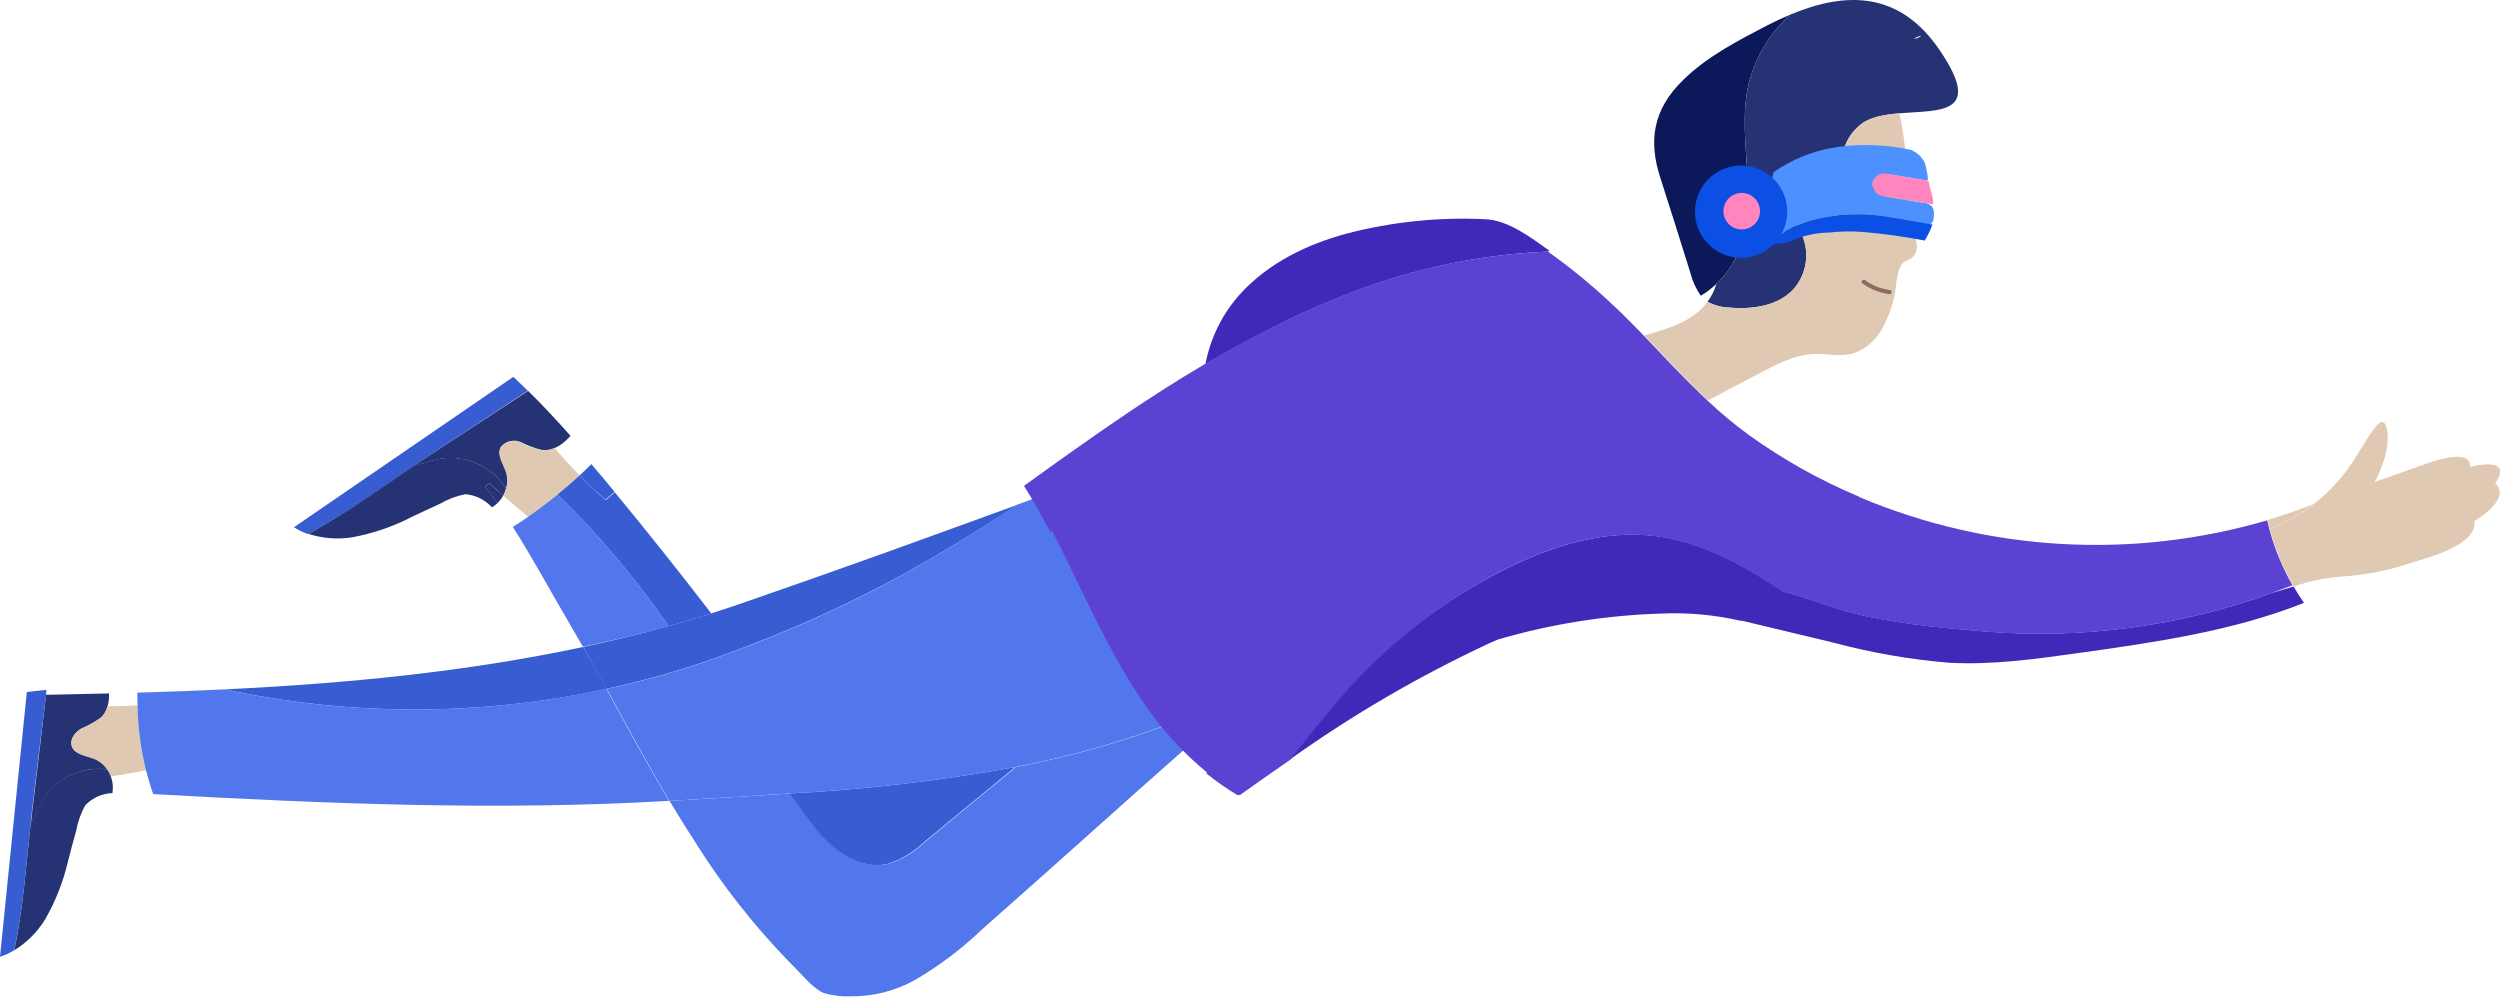
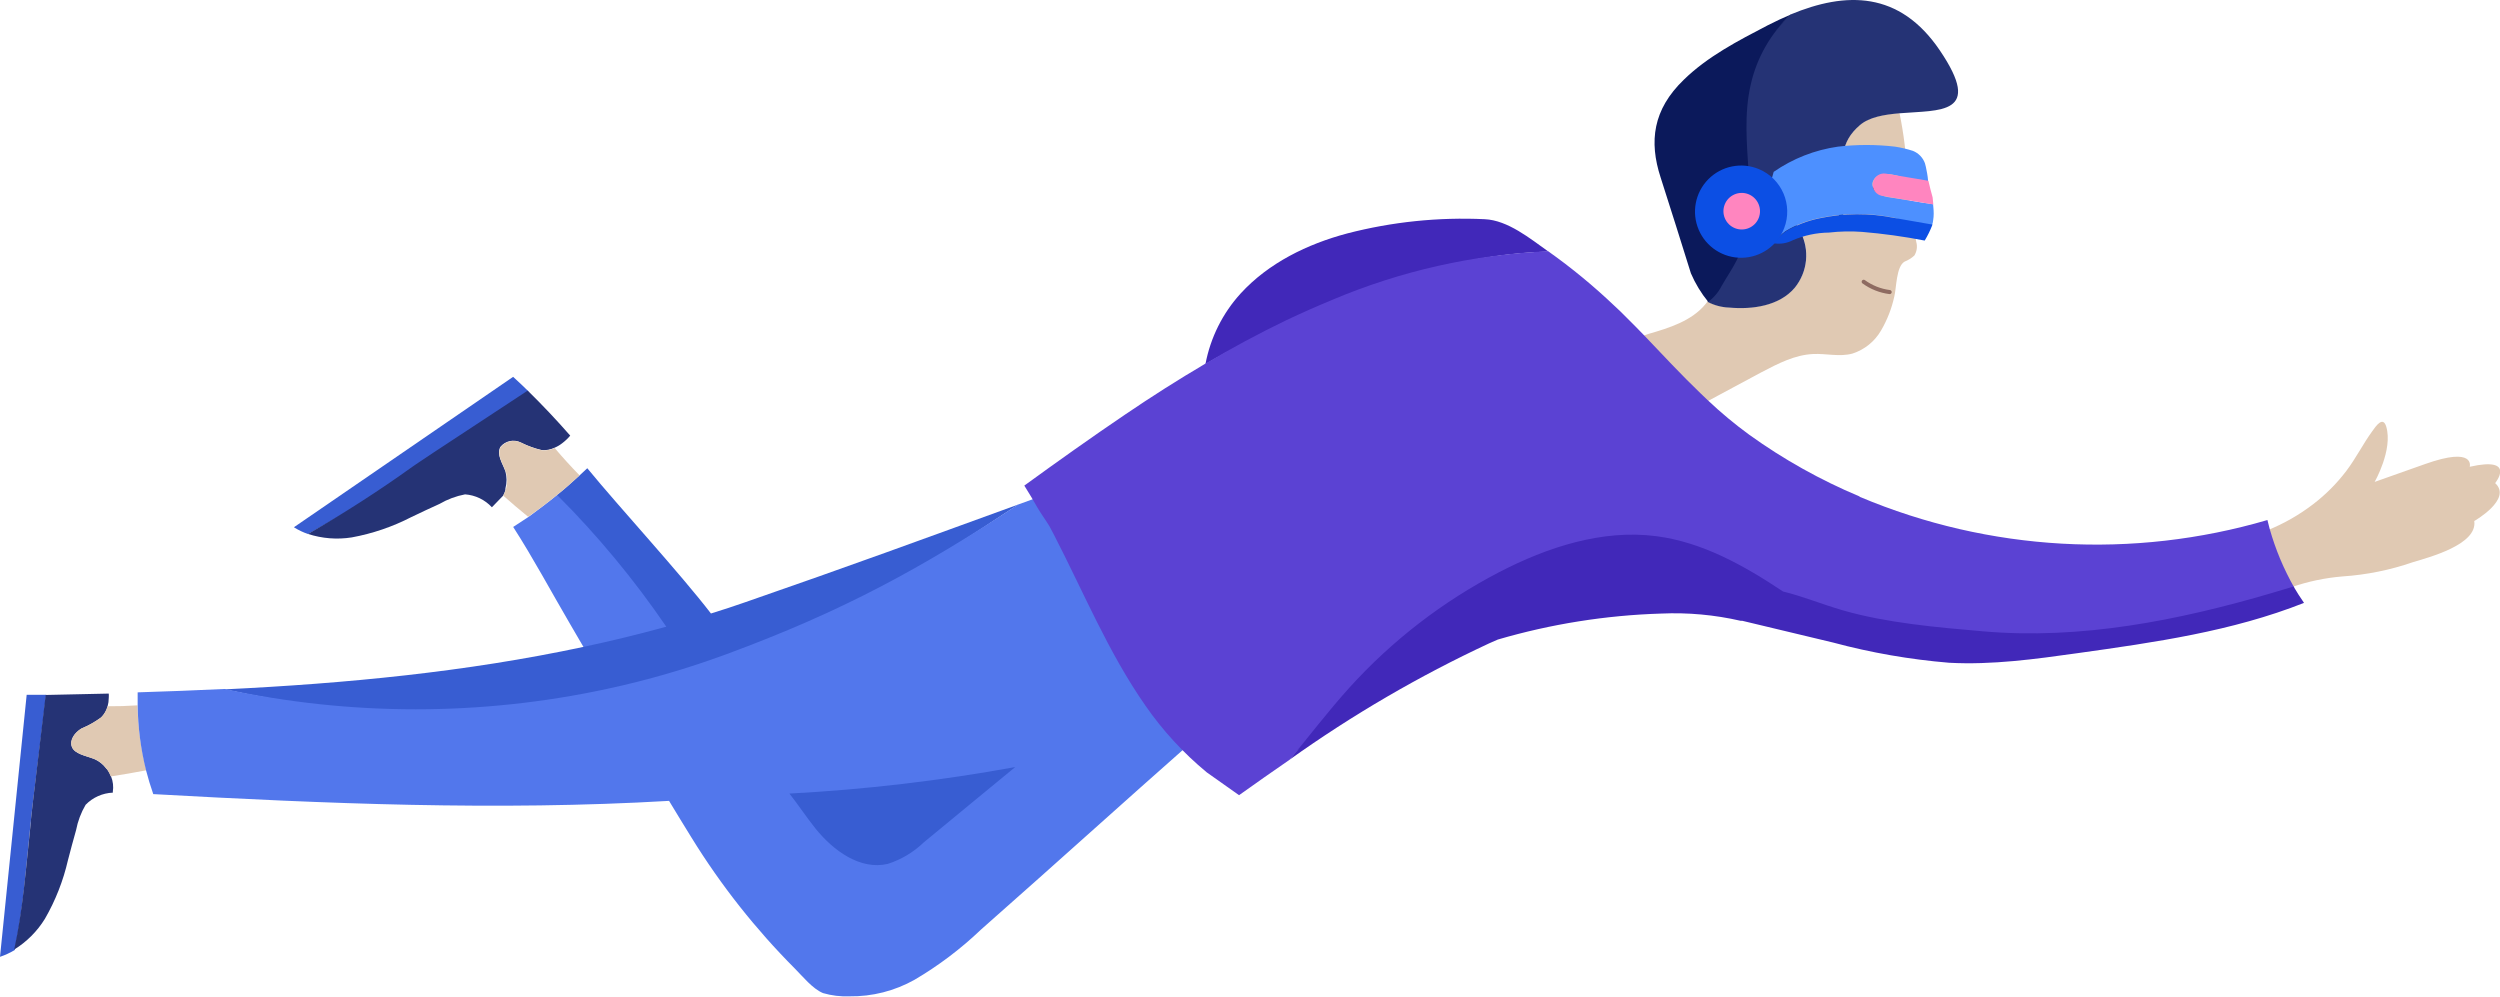
<svg xmlns="http://www.w3.org/2000/svg" viewBox="0 0 325.27 129.67">
  <defs>
-     <style>.cls-1{fill:#385dd2;}.cls-2{fill:#253375;}.cls-3{fill:#e0c9b3;}.cls-4{fill:#5277ec;}.cls-5{fill:#4128b9;}.cls-6{fill:#5b42d3;}.cls-7{fill:#0b195b;}.cls-8{fill:#373737;}.cls-10,.cls-9{fill:none;stroke:#8e6b61;stroke-linecap:round;stroke-linejoin:round;}.cls-9{stroke-width:0.6px;}.cls-10{stroke-width:0.53px;}.cls-11{fill:#4d90ff;}.cls-12{fill:#0c4fe4;}.cls-13{fill:#ff85bf;}</style>
+     <style>.cls-1{fill:#385dd2;}.cls-2{fill:#253375;}.cls-3{fill:#e0c9b3;}.cls-4{fill:#5277ec;}.cls-5{fill:#4128b9;}.cls-6{fill:#5b42d3;}.cls-7{fill:#373737;}.cls-8,.cls-9{fill:none;stroke:#8e6b61;stroke-linecap:round;stroke-linejoin:round;}.cls-8{stroke-width:0.6px;}.cls-9{stroke-width:0.53px;}.cls-10{fill:#0b195b;}.cls-11{fill:#4d90ff;}.cls-12{fill:#0c4fe4;}.cls-13{fill:#ff85bf;}</style>
  </defs>
  <g id="Layer_2" data-name="Layer 2">
    <g id="Ñëîé_1" data-name="Ñëîé 1">
-       <path class="cls-1" d="M6,90.4c0-.22,0-.43.07-.64-.86.08-1.71.17-2.58.28L0,124.49a8.86,8.86,0,0,0,1.85-.85C3,118.23,3.4,112.59,4,107.05c.09-.88.18-1.76.29-2.63Q5.12,97.42,6,90.4Z" />
-       <path class="cls-2" d="M14,91.89a4.52,4.52,0,0,0,.18-1.1,5.42,5.42,0,0,0,0-.57L6,90.4q-.84,7-1.67,14c-.11.87-.2,1.75-.29,2.63a4.88,4.88,0,0,0,.86-1.63,8.65,8.65,0,0,1,3.91-4.35,8.56,8.56,0,0,1,5.18-.94,3.77,3.77,0,0,0-1.73-1.4c-1.05-.4-2.47-.5-2.86-1.55s.4-1.9,1.25-2.4a12.25,12.25,0,0,0,2.55-1.44A3.21,3.21,0,0,0,14,91.89Z" />
-       <path class="cls-1" d="M54.12,60.42l2.22-1.48,12.33-8.11c-.62-.61-1.25-1.21-1.88-1.8L38.24,68.6a8.33,8.33,0,0,0,1.83.88C44.93,66.85,49.52,63.54,54.12,60.42Z" />
+       <path class="cls-1" d="M6,90.4c-.86,0-1.62,0-2.53,0L0,124.49a9.57,9.57,0,0,0,1.92-.89c1.13-5.41,1.48-11,2.07-16.55.09-.88.18-1.76.29-2.63" />
+       <path class="cls-2" d="M14,100.14a5.64,5.64,0,0,1,.45.88,3.81,3.81,0,0,1,.23,2,.45.45,0,0,1,0,.11,5.23,5.23,0,0,0-3.54,1.58A10.35,10.35,0,0,0,9.9,108c-.38,1.3-.71,2.61-1.06,3.92a27.59,27.59,0,0,1-3,7.63,12.23,12.23,0,0,1-4,4C3,118.29,3.41,112.54,4,107.06c0-.06,0-.11,0-.17.08-.82.18-1.65.27-2.47q.84-7,1.67-14l8.21-.18a3.62,3.62,0,0,1,0,.57A4.16,4.16,0,0,1,14,91.9a3.16,3.16,0,0,1-.83,1.44,12.12,12.12,0,0,1-2.56,1.44c-.85.5-1.6,1.48-1.25,2.4s1.81,1.15,2.86,1.55A3.84,3.84,0,0,1,13.83,100" />
+       <path class="cls-1" d="M54.22,60.69l2.31-1.56c4.11-2.7,8.12-5.5,12.23-8.21-.62-.61-1.34-1.3-2-1.89L38.24,68.6a8.41,8.41,0,0,0,1.84.88A164.55,164.55,0,0,0,54.22,60.69Z" />
      <path class="cls-3" d="M13.94,100.13a4,4,0,0,1,.47.89c1.55-.24,3.09-.5,4.63-.8a37.63,37.63,0,0,1-1.15-8.45c-1.29.09-2.6.13-3.9.12a3.21,3.21,0,0,1-.84,1.45,12.25,12.25,0,0,1-2.55,1.44c-.85.5-1.61,1.48-1.25,2.4s1.81,1.15,2.86,1.55A3.77,3.77,0,0,1,13.94,100.13Z" />
-       <path class="cls-2" d="M63.62,62.82c.61.56,1.23,1.12,1.86,1.67a5.3,5.3,0,0,0,.37-.93A8.58,8.58,0,0,0,55.94,60a4.78,4.78,0,0,1-1.82.4c-4.6,3.12-9.19,6.43-14,9.06a12.34,12.34,0,0,0,5.7.45,27.72,27.72,0,0,0,7.74-2.65c1.22-.57,2.44-1.16,3.68-1.71a10.5,10.5,0,0,1,3.31-1.25A5.3,5.3,0,0,1,64,66a3.33,3.33,0,0,0,.71-.52h0c-.51-.71-1-1.42-1.58-2.11Z" />
-       <path class="cls-4" d="M17.89,91.77A37.63,37.63,0,0,0,19,100.22c.26,1,.57,2.08.93,3.1,22.37,1.24,44.77,2.19,67.12.88h0c-.82-1.38-1.63-2.78-2.41-4.18-2-3.44-3.84-6.92-5.74-10.39a117.78,117.78,0,0,1-49.7.06c-3.78.18-7.56.33-11.34.43C17.88,90.68,17.88,91.22,17.89,91.77Z" />
-       <path class="cls-2" d="M72.17,58.29a4.46,4.46,0,0,0,1-.58,7.37,7.37,0,0,0,1.06-1c-1.77-2-3.62-4-5.52-5.85L56.34,58.94l-2.22,1.48a4.78,4.78,0,0,0,1.82-.4,8.58,8.58,0,0,1,9.91,3.54,3.74,3.74,0,0,0,0-2.22c-.37-1.06-1.21-2.21-.66-3.2a2.18,2.18,0,0,1,2.64-.58,12.31,12.31,0,0,0,2.74,1A3.35,3.35,0,0,0,72.17,58.29Z" />
-       <path class="cls-2" d="M14.41,101a4,4,0,0,0-.47-.89,8.56,8.56,0,0,0-5.18.94,8.65,8.65,0,0,0-3.91,4.35A4.88,4.88,0,0,1,4,107.05c-.59,5.54-1,11.18-2.14,16.59a12.23,12.23,0,0,0,4-4,27.91,27.91,0,0,0,3-7.63c.35-1.31.67-2.62,1.05-3.92a10.85,10.85,0,0,1,1.19-3.33,5.27,5.27,0,0,1,3.54-1.58s0-.08,0-.11A4,4,0,0,0,14.41,101Z" />
+       <path class="cls-2" d="M74.19,56.68a6.46,6.46,0,0,1-1.06,1,4.23,4.23,0,0,1-1,.58,3.22,3.22,0,0,1-1.64.3,12.38,12.38,0,0,1-2.75-1,2.17,2.17,0,0,0-2.64.59c-.54,1,.29,2.13.66,3.19a4.2,4.2,0,0,1,0,2.2l0,.15s0,0,0,.06a3.59,3.59,0,0,1-.3.74L64,66a5.28,5.28,0,0,0-3.49-1.68,10.53,10.53,0,0,0-3.32,1.24c-1.24.55-2.45,1.14-3.68,1.72a27.91,27.91,0,0,1-7.74,2.64,12.21,12.21,0,0,1-5.7-.45,158.5,158.5,0,0,0,13.6-8.75h0l.45-.31,2.21-1.48,12.33-8.11C70.58,52.71,72.43,54.66,74.19,56.68Z" />
+       <path class="cls-1" d="M101.24,103c1.28,1.64,2.44,3.4,3.74,5,2.54,3.15,6.39,6,10.33,5a13.22,13.22,0,0,0,5.16-3.08c5.89-4.88,8.71-7.17,13.09-10.77A255.32,255.32,0,0,1,101.24,103Z" />
+       <path class="cls-4" d="M72.55,64.34A121.56,121.56,0,0,1,87.1,81.79c-3.67,1-7.37,1.76-11.09,2.55-.57-1-1.27-2.19-1.86-3.19-2.47-4.22-4.75-8.5-7.38-12.59.66-.42,1.32-.86,2-1.31C70,66.33,71.32,65.36,72.55,64.34Z" />
+       <path class="cls-2" d="M65.85,63.56l0,.13,0-.15S65.85,63.55,65.85,63.56Z" />
+       <path class="cls-1" d="M132.48,65.64C120,73.85,110.17,80.45,94.93,86.07a124,124,0,0,1-16.24,4.7c-16.31,3.53-33.13,2.45-49.45-1.08,15.73-.76,31.39-2.26,46.65-5.52,3.62-.77,7.23-1.65,10.8-2.63A119.21,119.21,0,0,0,72.48,64.4c1-.8,2-1.69,2.93-2.55l1-.93c4.2,5.12,12,13.58,16.09,18.9h0q2.28-.7,4.53-1.49C110.77,73.57,119.88,70.22,132.48,65.64Z" />
+       <path class="cls-4" d="M154.61,93.28s0,0,0,0a12.1,12.1,0,0,1-.72-2.78,42.94,42.94,0,0,1-.19-6.11,62.36,62.36,0,0,0-2-15.44,24.6,24.6,0,0,0-2.32-6.23,15.22,15.22,0,0,0-1.38-2,89.21,89.21,0,0,0-10.42,3.07l-5.13,1.86C120,73.85,109.77,79.49,94.53,85.11a114.36,114.36,0,0,1-15.59,4.53,118,118,0,0,1-49.7,0q-5.65.27-11.33.44c0,.55,0,1.1,0,1.65A37,37,0,0,0,19,100.22c.26,1,.58,2.08.94,3.1,22.36,1.24,44.76,2.19,67.11.88h0c1,1.62,1.94,3.23,2.94,4.81a94.1,94.1,0,0,0,13.42,17c1,1,2.3,2.63,3.67,3.2a10.76,10.76,0,0,0,3.44.42,16.79,16.79,0,0,0,8.48-2.16,46.92,46.92,0,0,0,8.63-6.52c11.1-9.8,17.28-15.45,28.38-25.25A8.31,8.31,0,0,1,154.61,93.28ZM120.19,109.6a12,12,0,0,1-4.69,2.8c-3.58.84-7.08-1.73-9.39-4.59-1.18-1.47-2.23-3.08-3.4-4.56a232.13,232.13,0,0,0,29.38-3.45C128.12,103.08,125.55,105.16,120.19,109.6Z" />
+       <path class="cls-2" d="M65.81,63.69a.64.64,0,0,1,0,.07h0S65.8,63.71,65.81,63.69Z" />
      <path class="cls-3" d="M65.85,63.56a5.3,5.3,0,0,1-.37.93c1.06.94,2.14,1.86,3.24,2.75,1.31-.92,2.59-1.88,3.83-2.9,1-.8,1.93-1.63,2.86-2.49q-1.68-1.71-3.24-3.56a3.35,3.35,0,0,1-1.65.3,12.31,12.31,0,0,1-2.74-1,2.18,2.18,0,0,0-2.64.58c-.55,1,.29,2.14.66,3.2A3.74,3.74,0,0,1,65.85,63.56Z" />
-       <path class="cls-2" d="M63.62,62.82l-.5.55c.55.69,1.07,1.4,1.58,2.11a4.21,4.21,0,0,0,.78-1C64.85,63.94,64.23,63.38,63.62,62.82Z" />
-       <path class="cls-1" d="M75.89,84.17C60.63,87.43,45,88.93,29.24,89.69a117.78,117.78,0,0,0,49.7-.06C77.93,87.81,76.92,86,75.89,84.17Z" />
-       <path class="cls-4" d="M68.72,67.24q-1,.69-2,1.32c2.62,4.09,4.9,8.37,7.38,12.58q.88,1.52,1.74,3Q81.47,83,87,81.46A117.36,117.36,0,0,0,72.55,64.34C71.31,65.36,70,66.32,68.72,67.24Z" />
-       <path class="cls-1" d="M76.94,60.39c-.5.49-1,1-1.53,1.46Q77,63.5,78.78,65l1.19-1C79,62.83,78,61.6,76.94,60.39Z" />
-       <path class="cls-1" d="M75.41,61.85c-.93.86-1.89,1.69-2.86,2.49A117.36,117.36,0,0,1,87,81.46c1.86-.52,3.71-1.06,5.54-1.65q-6.15-8-12.54-15.75l-1.19,1Q77,63.5,75.41,61.85Z" />
-       <path class="cls-1" d="M92.51,79.81c-1.83.59-3.68,1.13-5.54,1.65Q81.47,83,75.89,84.17c1,1.81,2,3.64,3,5.46a112.78,112.78,0,0,0,15.58-4.52c15.25-5.62,25.46-11.26,38-19.47C119.88,70.22,110.76,73.56,97,78.32Q94.79,79.1,92.51,79.81Z" />
-       <path class="cls-4" d="M132.09,99.8a124.45,124.45,0,0,0,22.5-6.55,12.63,12.63,0,0,1-.72-2.78,44.51,44.51,0,0,1-.19-6.11,61.82,61.82,0,0,0-2-15.44,24.49,24.49,0,0,0-2.33-6.23,13.58,13.58,0,0,0-1.38-2,93.88,93.88,0,0,0-10.42,3.07l-5.13,1.87C120,73.85,109.77,79.49,94.52,85.11a112.78,112.78,0,0,1-15.58,4.52c1.9,3.47,3.79,7,5.74,10.39.78,1.4,1.59,2.8,2.41,4.18h0l1-.06c5-.3,9.88-.58,14.6-.9A230.33,230.33,0,0,0,132.09,99.8Z" />
-       <path class="cls-4" d="M88.11,104.14l-1,.06c1,1.62,1.94,3.23,3,4.81a94,94,0,0,0,13.42,17c1,1,2.3,2.63,3.67,3.2a10.72,10.72,0,0,0,3.44.42,16.75,16.75,0,0,0,8.48-2.17,46.47,46.47,0,0,0,8.62-6.51c11.11-9.8,17.29-15.45,28.39-25.25h0a8.31,8.31,0,0,1-1.45-2.45s0,0,0,0a124.45,124.45,0,0,1-22.5,6.55c-4,3.28-6.55,5.36-11.9,9.8a12.09,12.09,0,0,1-4.69,2.8c-3.59.84-7.09-1.73-9.39-4.59-1.18-1.47-2.24-3.08-3.4-4.57C98,103.56,93.14,103.84,88.11,104.14Z" />
-       <path class="cls-1" d="M102.71,103.24c1.16,1.49,2.22,3.1,3.4,4.57,2.3,2.86,5.8,5.43,9.39,4.59a12.09,12.09,0,0,0,4.69-2.8c5.35-4.44,7.92-6.52,11.9-9.8A230.33,230.33,0,0,1,102.71,103.24Z" />
-       <path class="cls-5" d="M175.29,30.37c-5.19,1.38-10.23,3.84-13.86,7.8a18.81,18.81,0,0,0-4.59,9.2q5.15-3,10.52-5.65,2.94-1.41,6-2.66a80.91,80.91,0,0,1,28.11-6.33l.09-.13c-2.37-1.68-5.37-4-8.38-4.08A60,60,0,0,0,175.29,30.37Z" />
-       <path class="cls-6" d="M136.88,69.07c.06.12.11.23.18.35,3.89,7.53,7.13,15.46,12,22.4a43.05,43.05,0,0,0,8,8.71l-.12.08.11.09a33.24,33.24,0,0,0,4,2.78l.12-.09.13.07c2.19-1.56,4.38-3.1,6.59-4.62,2.58-3.1,5-6.33,7.74-9.33A69.43,69.43,0,0,1,195,74.46c6.3-3.27,13.41-5.6,20.45-4.69,6,.78,11.4,3.81,16.5,7.2,2.58.63,4.9,1.61,7.78,2.45,5.72,1.65,12.3,2.22,18.23,2.73a88.48,88.48,0,0,0,37.64-5c.9-.33,1.79-.67,2.67-1a31.22,31.22,0,0,1-3-7.27c-.11-.39-.21-.79-.3-1.18a79.2,79.2,0,0,1-53-3l-.12-.09a72.71,72.71,0,0,1-14.29-8,55.14,55.14,0,0,1-5.42-4.51l-.9-.86c-2.54-2.44-4.92-5-7.39-7.59-.76-.79-1.52-1.56-2.3-2.33-.5-.51-1-1-1.54-1.49a77.23,77.23,0,0,0-8.62-7.1,80.91,80.91,0,0,0-28.11,6.33q-3,1.24-6,2.66-5.38,2.6-10.52,5.65c-3.53,2.08-7,4.29-10.39,6.59-4.43,3-8.8,6.11-13.14,9.26l.1.16q.83,1.32,1.59,2.67c.59,1,1.18,2.12,1.74,3.18Z" />
-       <path class="cls-7" d="M223.31,36.94a11.25,11.25,0,0,0,2.36-3.08c1.84-3.57,1.9-7.61,1.67-11.44s-.71-7.7.18-11.53a18,18,0,0,1,5.43-9c-1,.42-2,.89-3,1.4-3.84,2-7.82,4.05-10.94,7.1-4,3.87-4.53,8-3,12.7q2,6.24,3.94,12.47a8.61,8.61,0,0,0,1.34,2.91A10.59,10.59,0,0,0,223.31,36.94Z" />
-       <path class="cls-2" d="M242,16.27c-2.59,2.2-2.49,4.71-1.78,7.44.42,1.57.51,3.58-.87,4.67-.37-1.59-.79-3.26-2-4.33s-3.48-1.16-4.51.25a3.26,3.26,0,0,0-.18,3.09c.41,1,1.08,1.79,1.57,2.72a6.66,6.66,0,0,1-.73,7.34c-2,2.36-5.51,2.84-8.5,2.57a6.58,6.58,0,0,1-2.84-.75,7.56,7.56,0,0,0,1.15-2.33,11.25,11.25,0,0,0,2.36-3.08c1.84-3.57,1.9-7.61,1.67-11.44s-.71-7.7.18-11.53a18,18,0,0,1,5.43-9c7.21-3,14.19-3.09,19.44,4.67,5.7,8.42,0,7.74-5.25,8.18C245.15,14.91,243.22,15.23,242,16.27Zm8-11.64a3.08,3.08,0,0,0-1,.42A1.67,1.67,0,0,0,250,4.63Z" />
-       <path class="cls-3" d="M247.14,14.74c-2,.17-3.92.49-5.14,1.53-2.59,2.2-2.49,4.71-1.78,7.44.42,1.57.51,3.58-.87,4.67-.37-1.59-.79-3.26-2-4.33s-3.48-1.16-4.51.25a3.26,3.26,0,0,0-.18,3.09c.41,1,1.08,1.79,1.57,2.72a6.66,6.66,0,0,1-.73,7.34c-2,2.36-5.51,2.84-8.5,2.57a6.58,6.58,0,0,1-2.84-.75,3,3,0,0,1-.27.35c-1.79,2.17-4.69,3.08-7.39,3.86l-.58.17c2.47,2.55,4.85,5.15,7.39,7.59l.9.86,6.9-3.63c2.17-1.13,4.43-2.3,6.8-2.41,1.72-.08,3.43.4,5.12-.06a6.66,6.66,0,0,0,3.71-3,15.2,15.2,0,0,0,1.72-4.4c.29-1.12.24-3.93,1.34-4.56a4.12,4.12,0,0,0,1.27-.79,2.21,2.21,0,0,0,.25-1.78,67.87,67.87,0,0,1-1.18-8.65A51.19,51.19,0,0,0,247.14,14.74Z" />
-       <path class="cls-5" d="M226.47,80.77l.21,0L238.5,83.6a85.4,85.4,0,0,0,15.1,2.63c5.59.3,11.18-.47,16.72-1.25,10-1.4,20.08-2.83,29.45-6.54-.48-.69-.93-1.4-1.36-2.13l-2.77.83a88.48,88.48,0,0,1-37.64,5c-5.93-.51-12.51-1.08-18.23-2.73-2.88-.84-5.2-1.82-7.78-2.45-5.1-3.39-10.49-6.42-16.5-7.2-7-.91-14.15,1.42-20.45,4.69a69.43,69.43,0,0,0-19.5,15.05c-2.71,3-5.16,6.23-7.74,9.33a163.74,163.74,0,0,1,25.94-15.12c.37-.17.75-.34,1.14-.5a85,85,0,0,1,21.25-3.38A38.55,38.55,0,0,1,226.47,80.77Z" />
-       <path class="cls-3" d="M298.31,76.11c0,.07.07.13.1.2a25.45,25.45,0,0,1,6.35-1.3,35.17,35.17,0,0,0,9.16-1.85c2.07-.63,8.45-2.28,8-5.36,0,0,5-2.85,2.72-4.93,0,0,2.84-3.52-3.31-2.13,0,0,.78-2.69-5.79-.36l-6.58,2.33s2.4-4.19,1.51-7.19c-.43-1.42-1.34-.08-1.81.58-1.22,1.67-2.13,3.53-3.39,5.19a23.14,23.14,0,0,1-9.94,7.55A31.22,31.22,0,0,0,298.31,76.11Z" />
-       <path class="cls-3" d="M295,67.66c.09.39.19.79.3,1.18A22.77,22.77,0,0,0,301,65.57C299.06,66.36,297.05,67.05,295,67.66Z" />
-       <path class="cls-8" d="M245.22,25.19a6.39,6.39,0,0,0-1.74.17,1.07,1.07,0,0,1,.25-1.14,1,1,0,0,1,1.5.12,1.11,1.11,0,0,1,.29.89A1.36,1.36,0,0,0,245.22,25.19Z" />
-       <path class="cls-9" d="M246.33,20.5a5,5,0,0,0-5.87.71" />
-       <path class="cls-10" d="M245.86,38a7.33,7.33,0,0,1-3.38-1.34" />
-       <path class="cls-11" d="M251.43,28.88a1.24,1.24,0,0,0,.1-.2,2.47,2.47,0,0,0,.09-.86,1.68,1.68,0,0,0-.21-.91,1.67,1.67,0,0,0-1.17-.53L246,25.7a4.3,4.3,0,0,1-1.62-.49,1.48,1.48,0,0,1-.76-1.41,1.46,1.46,0,0,1,1.18-1.09,4.2,4.2,0,0,1,1.69.06l4.26.73c.26,0-.22-2.09-.3-2.26a3.26,3.26,0,0,0-1.56-1.61c-.05,0-.07-.07-.12-.1a27.68,27.68,0,0,0-9.64-.42,19.46,19.46,0,0,0-8.36,3.28,20.76,20.76,0,0,0-.74,8.9,2.44,2.44,0,0,0,.74.37,7,7,0,0,1,1.55-1.57,14,14,0,0,1,4.36-1.68,23.75,23.75,0,0,1,9.72-.06C247.48,28.53,250.61,30.19,251.43,28.88Z" />
+       <path class="cls-5" d="M175.29,30.37c-5.19,1.38-10.23,3.84-13.86,7.8a18.81,18.81,0,0,0-4.59,9.2c3.43-2,7-3.74,10.56-5.47,2-.94,4.22-1.75,6.24-2.58,9-3.65,18.21-6.32,27.82-6.59h0c-2.37-1.68-5.28-4.08-8.29-4.21A60,60,0,0,0,175.29,30.37Z" />
+       <path class="cls-3" d="M221.87,52.36c2.3-1.21,4.94-2.68,7.24-3.89s4.43-2.3,6.8-2.41c1.72-.08,3.43.4,5.12-.06a6.66,6.66,0,0,0,3.71-3,15.2,15.2,0,0,0,1.72-4.4c.29-1.12.24-3.93,1.34-4.56a4.12,4.12,0,0,0,1.27-.79,2.21,2.21,0,0,0,.25-1.78,67.87,67.87,0,0,1-1.18-8.65,51.19,51.19,0,0,0-1-8.12c-2,.17-3.92.49-5.14,1.53-2.59,2.2-2.49,4.71-1.78,7.44.42,1.57.51,3.58-.87,4.67-.37-1.59-.79-3.26-2-4.33s-3.48-1.16-4.51.25a3.26,3.26,0,0,0-.18,3.09c.41,1,1.08,1.79,1.57,2.72a6.66,6.66,0,0,1-.73,7.34c-2,2.36-5.51,2.84-8.5,2.57a6.58,6.58,0,0,1-2.84-.75,3,3,0,0,1-.27.35c-1.79,2.17-4.69,3.08-7.39,3.86l-.93.32" />
+       <path class="cls-3" d="M298.18,76.38A27.29,27.29,0,0,1,304.76,75a35.17,35.17,0,0,0,9.16-1.85c2.07-.63,8.45-2.28,8-5.36,0,0,5-2.85,2.72-4.93,0,0,2.84-3.52-3.31-2.13,0,0,.78-2.69-5.79-.36l-6.58,2.33s2.4-4.19,1.51-7.19c-.43-1.42-1.34-.08-1.81.58-1.22,1.67-2.13,3.53-3.39,5.19A22.83,22.83,0,0,1,301,65.57,25.4,25.4,0,0,1,295,69" />
+       <path class="cls-6" d="M161.21,103.46c2.19-1.56,4.38-3.1,6.59-4.62,2.58-3.1,5.59-5.87,8.3-8.86a67.65,67.65,0,0,1,19.15-15c6.31-3.28,13.13-5.47,20.17-4.56,6,.78,11.31,3.64,16.42,7,2.57.63,5,1.54,7.85,2.38,5.73,1.65,12.39,2.37,18.32,2.87a89,89,0,0,0,37.72-5.34c.9-.33,1.88-.52,2.77-.88a34.55,34.55,0,0,1-3.19-7.61c-.11-.39-.21-.79-.3-1.18a79.2,79.2,0,0,1-53-3l-.12-.09a72.71,72.71,0,0,1-14.29-8,55.14,55.14,0,0,1-5.42-4.51l-.9-.86c-2.54-2.44-4.92-5-7.39-7.59-.76-.79-1.52-1.56-2.3-2.33-.5-.51-1-1-1.54-1.49a77.23,77.23,0,0,0-8.62-7.1,80.91,80.91,0,0,0-28.11,6.33q-3,1.24-6,2.66-5.38,2.6-10.52,5.65c-3.53,2.08-7,4.29-10.39,6.59-4.43,3-8.8,6.11-13.14,9.26l.1.16q.83,1.32,1.59,2.67c.59,1,.93,1.4,1.56,2.42.14.25.22.41.32.6s.27.54.34.65c3.88,7.53,7,15.16,11.83,22.1a43.05,43.05,0,0,0,8,8.71" />
+       <path class="cls-2" d="M242,16.27c-2.59,2.2-2.49,4.71-1.78,7.44.42,1.57.51,3.58-.87,4.67-.37-1.59-.79-3.26-2-4.33s-3.48-1.16-4.51.25a3.26,3.26,0,0,0-.18,3.09c.41,1,1.08,1.79,1.57,2.72a6.66,6.66,0,0,1-.73,7.34c-2,2.36-5.51,2.84-8.5,2.57a6.58,6.58,0,0,1-2.84-.75,7.56,7.56,0,0,0,1.15-2.33,11.25,11.25,0,0,0,2.36-3.08c1.84-3.57,1.9-7.61,1.67-11.44s-.71-7.7.18-11.53a18,18,0,0,1,5.43-9c7.21-3,14.19-3.09,19.44,4.67,5.7,8.42,0,7.74-5.25,8.18C245.15,14.91,243.22,15.23,242,16.27Z" />
+       <path class="cls-5" d="M226.47,80.77l.21,0L238.5,83.6a85.4,85.4,0,0,0,15.1,2.63c5.59.3,11.18-.47,16.72-1.25,10-1.4,20.08-2.83,29.45-6.54-.48-.69-.93-1.4-1.36-2.13l-2.77.83c-12.24,3.6-24.93,6.11-37.64,5-5.93-.51-12.51-1.08-18.23-2.73-2.88-.84-5.2-1.82-7.78-2.45-5.1-3.39-10.49-6.42-16.5-7.2-7-.91-14.15,1.42-20.45,4.69a69.43,69.43,0,0,0-19.5,15.05c-2.71,3-5.16,6.23-7.74,9.33a163.74,163.74,0,0,1,25.94-15.12c.37-.17.75-.34,1.14-.5a85,85,0,0,1,21.25-3.38A38.55,38.55,0,0,1,226.47,80.77Z" />
+       <path class="cls-7" d="M245.22,25.19a6.39,6.39,0,0,0-1.74.17,1.07,1.07,0,0,1,.25-1.14,1,1,0,0,1,1.5.12,1.11,1.11,0,0,1,.29.89A1.36,1.36,0,0,0,245.22,25.19Z" />
+       <path class="cls-8" d="M246.33,20.5a5,5,0,0,0-5.87.71" />
+       <path class="cls-9" d="M245.86,38a7.33,7.33,0,0,1-3.38-1.34" />
+       <path class="cls-10" d="M224,37.2c.68-1.19,1.36-2.16,1.93-3.28,1.84-3.57,1.83-7.52,1.59-11.35s-.62-7.76.27-11.59A17.84,17.84,0,0,1,233,1.89c-1,.42-2,.89-3,1.4-3.84,2-7.82,4.05-10.94,7.1-4,3.87-4.53,8-3,12.7q2,6.24,3.94,12.47a15.58,15.58,0,0,0,2.25,3.71A5.85,5.85,0,0,0,224,37.2Z" />
+       <path class="cls-11" d="M250.24,26.38,246,25.7a4.3,4.3,0,0,1-1.62-.49,1.48,1.48,0,0,1-.76-1.41,1.46,1.46,0,0,1,1.18-1.09,4.2,4.2,0,0,1,1.69.06c1.42.24,2.95,1.53,4.31,1.05.22-.08-.27-2.41-.35-2.58a2.75,2.75,0,0,0-1.56-1.61,15,15,0,0,0-2.33-.55,32,32,0,0,0-7.43,0,19.46,19.46,0,0,0-8.36,3.28,20.76,20.76,0,0,0-.74,8.9,2.44,2.44,0,0,0,.74.37,7,7,0,0,1,1.55-1.57,14,14,0,0,1,4.36-1.68,23.75,23.75,0,0,1,9.72-.06c1,.18,4.48,2.33,5,.88a2,2,0,0,0,.12-.55,5.24,5.24,0,0,0,.07-.86c0-.56-.08-1.1-.08-1.22" />
      <path class="cls-12" d="M251.43,29.22l-5-.87a23.75,23.75,0,0,0-9.72.06,14,14,0,0,0-4.36,1.68,7,7,0,0,0-1.55,1.57,4,4,0,0,0,2.45-.4,12.32,12.32,0,0,1,4.71-1,22.88,22.88,0,0,1,4.3-.09,74.8,74.8,0,0,1,8.16,1.13A12.45,12.45,0,0,0,251.43,29.22Z" />
      <path class="cls-13" d="M251.45,25.68c-.2-.72-.39-1.43-.55-2.16l-5.54-.93a1.46,1.46,0,0,0-1.68,1.21,1.43,1.43,0,0,0,.25,1.09,1.41,1.41,0,0,0,.94.59l6.67,1.12C251.52,26.29,251.48,26,251.45,25.68Z" />
      <path class="cls-12" d="M232.13,29.7A6,6,0,1,1,228.84,22,6,6,0,0,1,232.13,29.7Z" />
      <path class="cls-13" d="M228.82,28.37a2.38,2.38,0,1,1-1.32-3.1A2.39,2.39,0,0,1,228.82,28.37Z" />
    </g>
  </g>
</svg>
